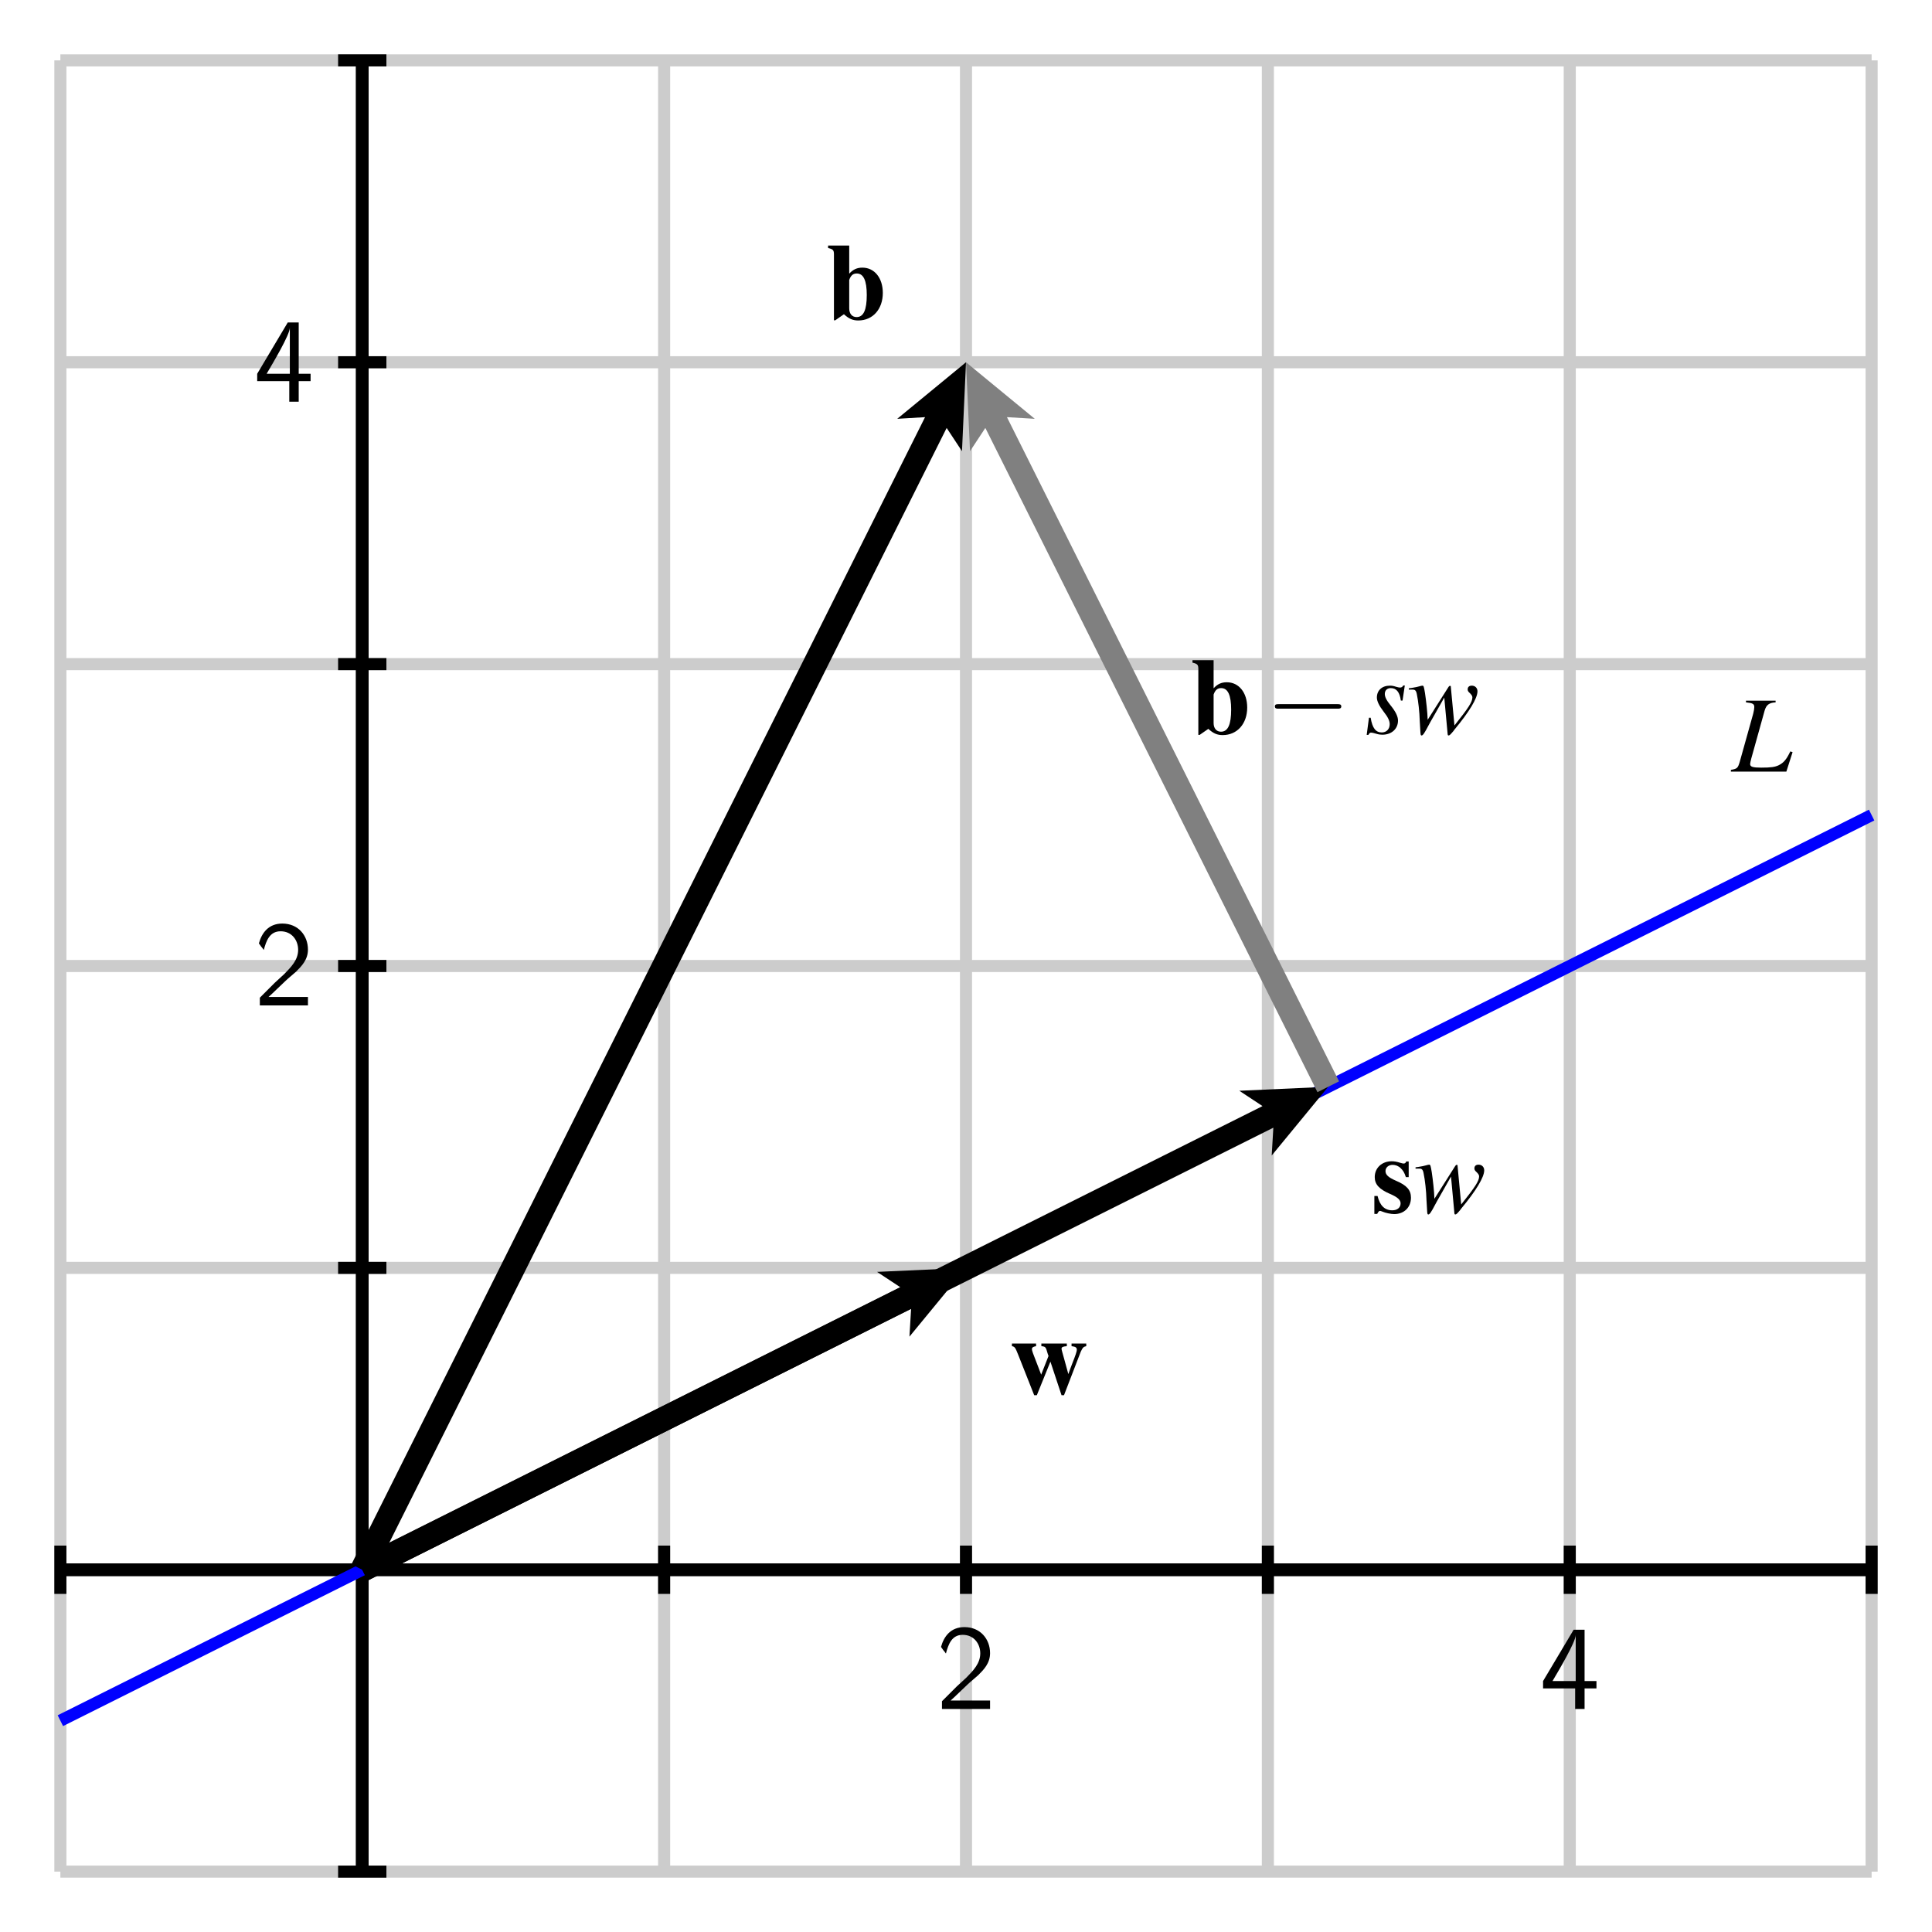
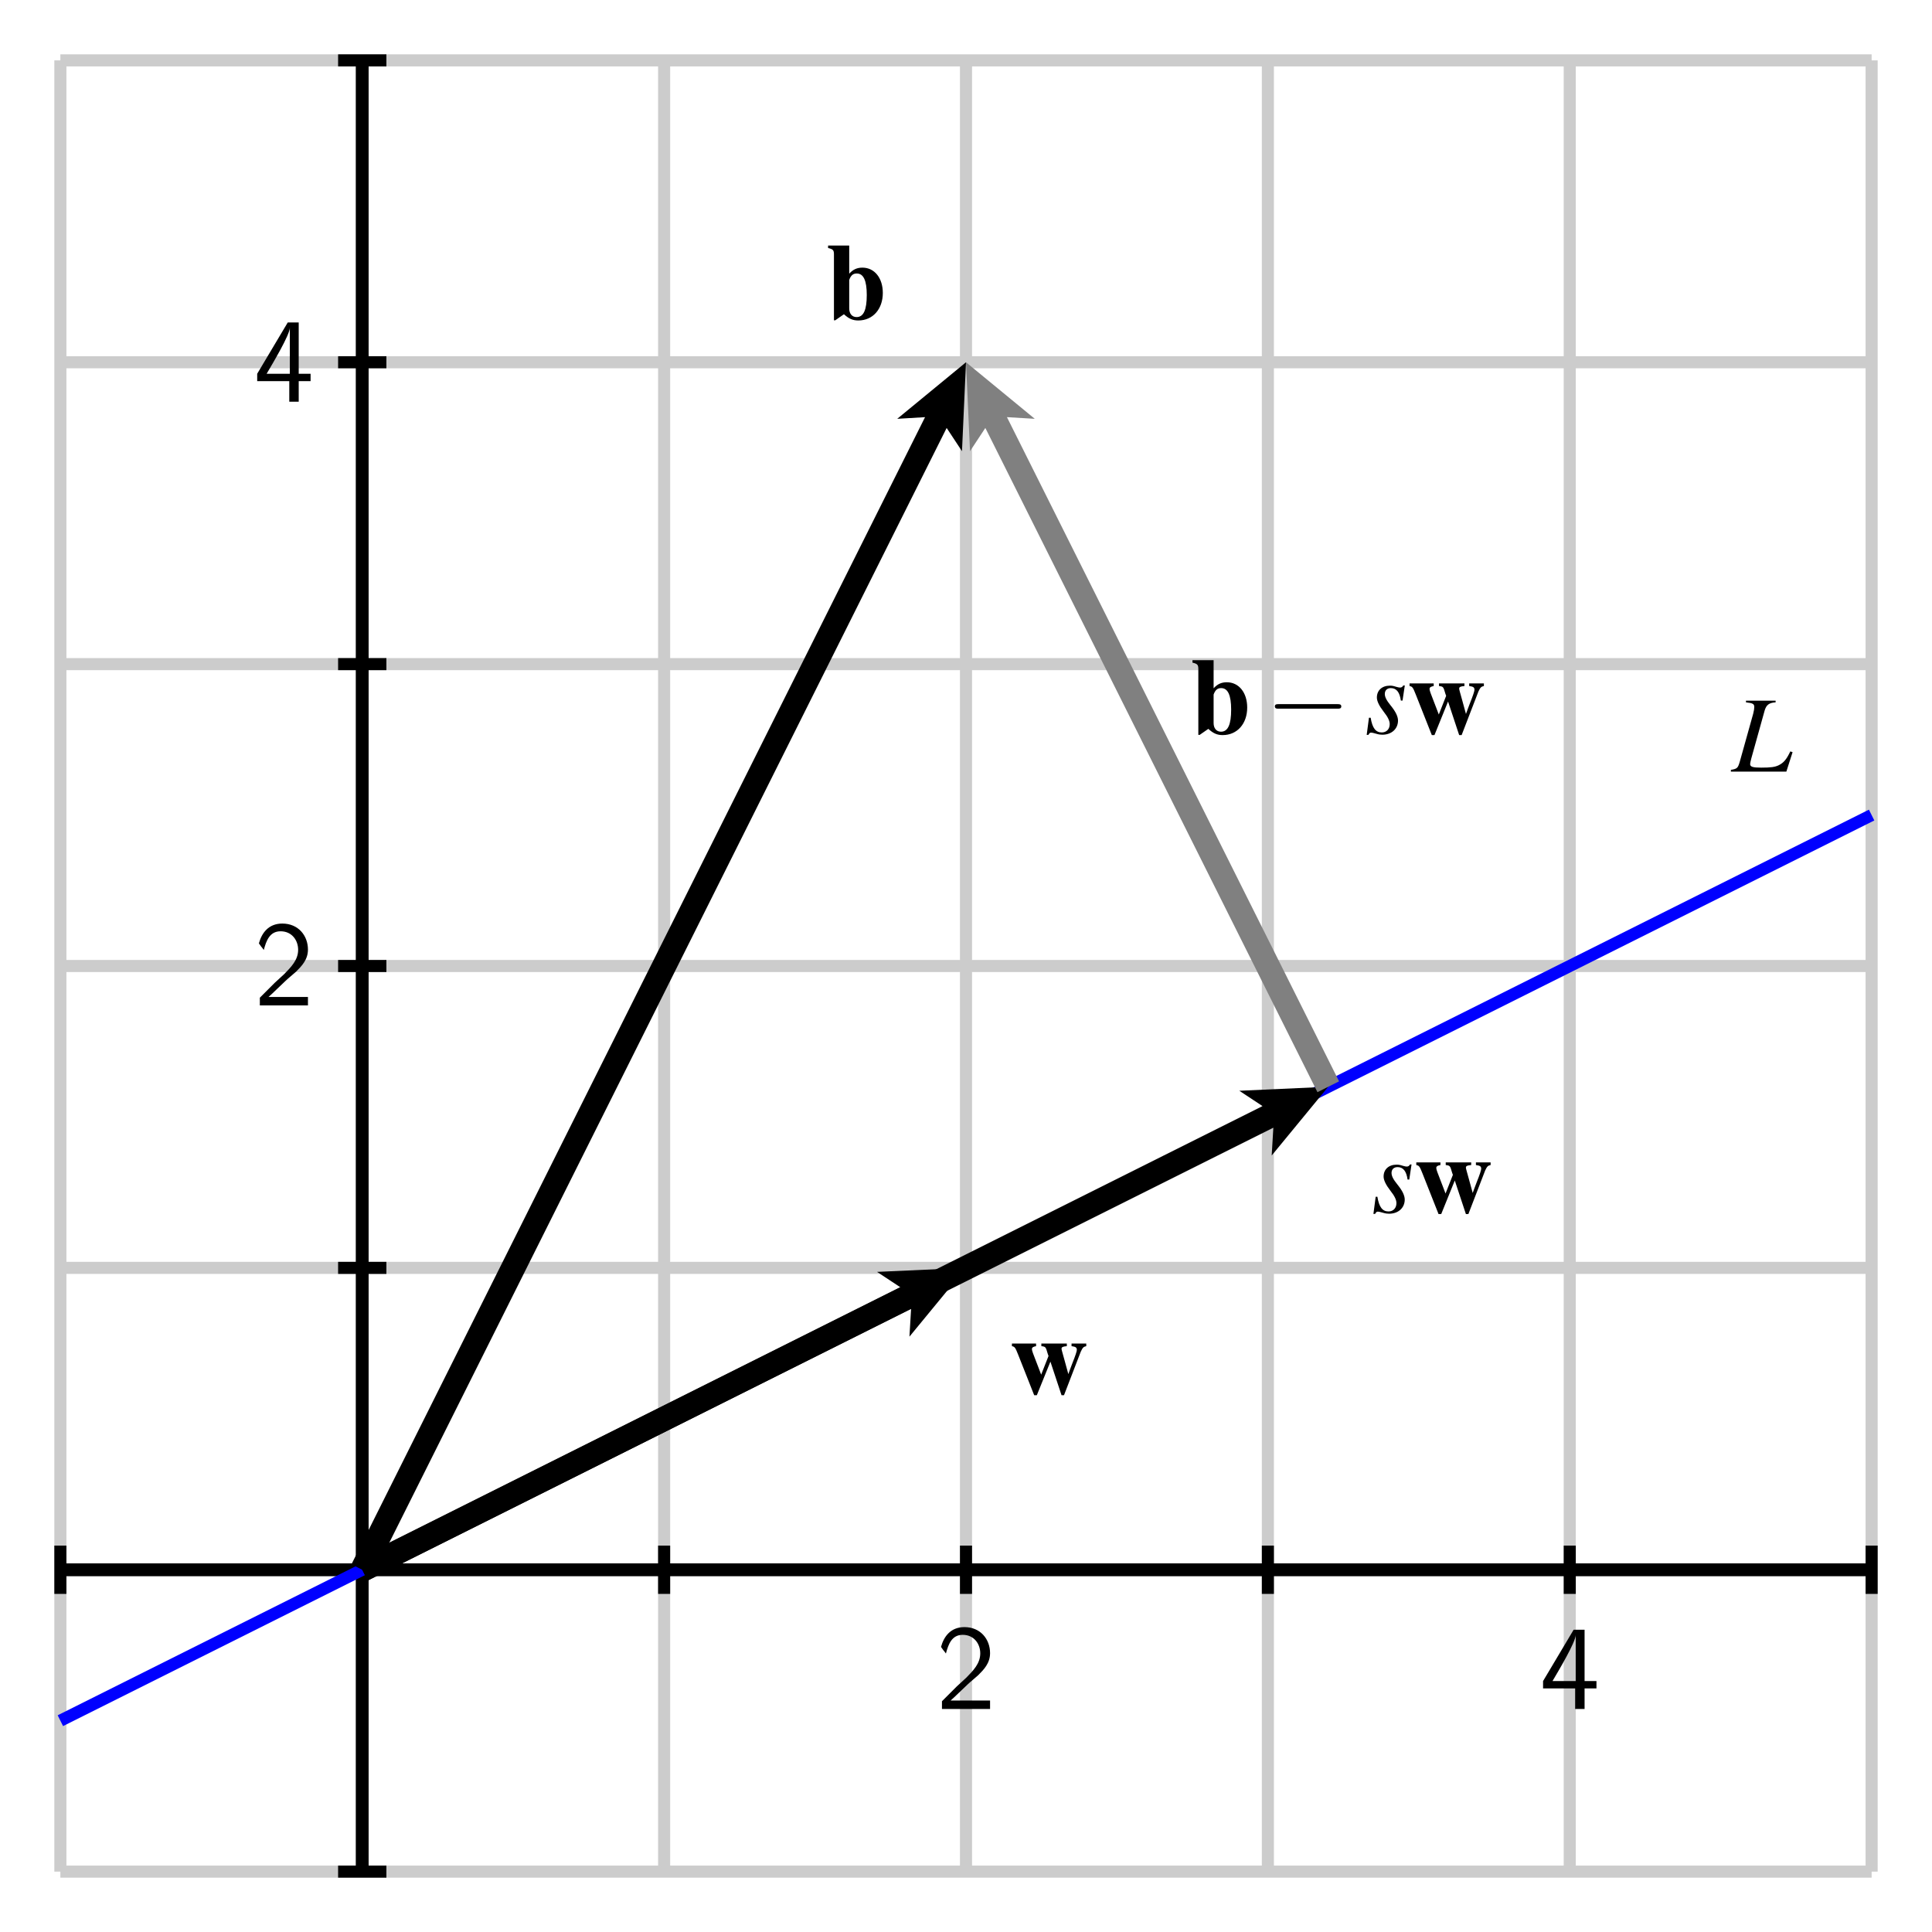
- <svg xmlns="http://www.w3.org/2000/svg" xmlns:xlink="http://www.w3.org/1999/xlink" width="160pt" height="160pt" viewBox="0 0 160 160" version="1.1">
+ <svg xmlns="http://www.w3.org/2000/svg" xmlns:xlink="http://www.w3.org/1999/xlink" width="160" height="160" viewBox="0 0 160 160">
  <defs>
    <g>
-       <symbol overflow="visible" id="glyph0-0">
-         <path style="stroke:none;" d="" />
-       </symbol>
-       <symbol overflow="visible" id="glyph0-1">
-         <path style="stroke:none;" d="M 1.734 -1.875 L 0.5 -0.641 L 0.5 0 L 4.484 0 L 4.484 -0.703 L 2.672 -0.703 C 2.547 -0.703 2.438 -0.703 2.312 -0.703 L 1.219 -0.703 C 1.547 -0.984 2.297 -1.734 2.609 -2.016 C 2.797 -2.203 3.312 -2.625 3.5 -2.797 C 3.953 -3.25 4.484 -3.781 4.484 -4.625 C 4.484 -5.781 3.688 -6.781 2.359 -6.781 C 1.219 -6.781 0.656 -6 0.422 -5.141 C 0.547 -4.969 0.594 -4.906 0.609 -4.875 C 0.625 -4.859 0.734 -4.734 0.828 -4.594 C 1.031 -5.359 1.312 -6.141 2.219 -6.141 C 3.156 -6.141 3.672 -5.391 3.672 -4.609 C 3.672 -3.766 3.094 -3.188 2.516 -2.594 Z M 1.734 -1.875 " />
-       </symbol>
-       <symbol overflow="visible" id="glyph0-2">
-         <path style="stroke:none;" d="M 3.719 -1.703 L 4.703 -1.703 L 4.703 -2.312 L 3.719 -2.312 L 3.719 -6.562 L 2.812 -6.562 L 0.281 -2.312 L 0.281 -1.703 L 2.938 -1.703 L 2.938 0 L 3.719 0 Z M 1.062 -2.312 C 1.578 -3.188 2.984 -5.547 2.984 -6.125 L 2.984 -2.312 Z M 1.062 -2.312 " />
-       </symbol>
-       <symbol overflow="visible" id="glyph1-0">
-         <path style="stroke:none;" d="" />
-       </symbol>
-       <symbol overflow="visible" id="glyph1-1">
-         <path style="stroke:none;" d="M 6.359 -4.156 L 5.141 -4.156 L 5.141 -3.938 C 5.484 -3.891 5.578 -3.828 5.578 -3.625 C 5.578 -3.516 5.469 -3.172 5.188 -2.469 C 5.047 -2.109 4.984 -1.922 4.875 -1.625 C 4.781 -1.984 4.75 -2.094 4.562 -2.766 C 4.391 -3.391 4.312 -3.641 4.312 -3.719 C 4.312 -3.859 4.406 -3.906 4.75 -3.938 L 4.75 -4.156 L 2.641 -4.156 L 2.641 -3.938 C 3 -3.891 3 -3.891 3.172 -3.297 L 3.234 -3.125 L 2.625 -1.578 L 2.406 -2.156 C 2.328 -2.344 2.266 -2.516 2.219 -2.641 C 1.969 -3.281 1.859 -3.562 1.859 -3.688 C 1.859 -3.828 1.953 -3.891 2.203 -3.938 L 2.203 -4.156 L 0.203 -4.156 L 0.203 -3.938 C 0.438 -3.891 0.484 -3.828 0.719 -3.234 L 2.047 0.125 L 2.266 0.125 L 3.391 -2.656 L 4.312 0.125 L 4.516 0.125 L 5.906 -3.484 C 6.062 -3.812 6.125 -3.891 6.359 -3.938 Z M 6.359 -4.156 " />
-       </symbol>
-       <symbol overflow="visible" id="glyph1-2">
-         <path style="stroke:none;" d="M 3.062 -2.938 L 3.062 -4.234 L 2.859 -4.234 C 2.812 -4.109 2.75 -4.062 2.641 -4.062 C 2.594 -4.062 2.5 -4.078 2.359 -4.125 C 2.062 -4.219 1.859 -4.25 1.656 -4.25 C 0.844 -4.25 0.25 -3.703 0.25 -2.938 C 0.25 -2.344 0.609 -1.938 1.516 -1.547 C 2.141 -1.281 2.391 -1.047 2.391 -0.766 C 2.391 -0.406 2.109 -0.188 1.703 -0.188 C 1.078 -0.188 0.672 -0.578 0.484 -1.375 L 0.219 -1.375 L 0.219 0.109 L 0.453 0.109 C 0.547 -0.078 0.609 -0.141 0.688 -0.141 C 0.734 -0.141 0.797 -0.109 0.891 -0.078 C 1.141 0.031 1.609 0.125 1.859 0.125 C 2.688 0.125 3.25 -0.438 3.25 -1.234 C 3.25 -1.875 2.891 -2.266 2 -2.641 C 1.391 -2.906 1.141 -3.125 1.141 -3.438 C 1.141 -3.734 1.391 -3.953 1.734 -3.953 C 1.969 -3.953 2.219 -3.859 2.406 -3.672 C 2.594 -3.484 2.703 -3.328 2.828 -2.938 Z M 3.062 -2.938 " />
-       </symbol>
-       <symbol overflow="visible" id="glyph1-3">
-         <path style="stroke:none;" d="M 1.906 -6.078 L 0.156 -6.078 L 0.156 -5.875 C 0.562 -5.781 0.641 -5.703 0.641 -5.344 L 0.641 0.109 L 0.75 0.109 L 1.469 -0.391 C 1.875 -0.016 2.203 0.125 2.656 0.125 C 3.859 0.125 4.688 -0.812 4.688 -2.156 C 4.688 -3.391 4 -4.25 3 -4.25 C 2.562 -4.25 2.234 -4.109 1.906 -3.75 Z M 1.906 -3.234 C 2.047 -3.625 2.234 -3.766 2.531 -3.766 C 3.094 -3.766 3.359 -3.172 3.359 -1.984 C 3.359 -0.75 3.094 -0.156 2.516 -0.156 C 2.141 -0.156 1.906 -0.438 1.906 -0.875 Z M 1.906 -3.234 " />
-       </symbol>
-       <symbol overflow="visible" id="glyph2-0">
-         <path style="stroke:none;" d="" />
-       </symbol>
-       <symbol overflow="visible" id="glyph2-1">
-         <path style="stroke:none;" d="M 0.141 -3.641 L 0.328 -3.641 C 0.328 -3.641 0.359 -3.641 0.406 -3.641 C 0.656 -3.656 0.75 -3.578 0.812 -3.234 C 0.922 -2.719 1.031 -1.766 1.047 -1.047 L 1.094 -0.266 C 1.109 0.094 1.125 0.156 1.203 0.156 C 1.312 0.156 1.453 -0.062 1.781 -0.688 C 1.828 -0.781 2 -1.094 2.281 -1.578 L 3.078 -2.984 L 3.344 -0.109 C 3.359 0.141 3.375 0.156 3.438 0.156 C 3.516 0.156 3.594 0.078 3.844 -0.219 C 3.859 -0.234 3.891 -0.281 3.922 -0.328 C 5.141 -1.797 5.828 -2.922 5.828 -3.5 C 5.828 -3.766 5.641 -3.969 5.359 -3.969 C 5.141 -3.969 5.016 -3.859 5.016 -3.656 C 5.016 -3.547 5.062 -3.469 5.203 -3.344 C 5.344 -3.203 5.406 -3.109 5.406 -3 C 5.406 -2.625 5.094 -2.141 3.922 -0.672 L 3.625 -3.828 C 3.625 -3.938 3.609 -3.953 3.562 -3.953 C 3.516 -3.953 3.484 -3.938 3.438 -3.875 L 1.703 -1.141 C 1.688 -1.766 1.578 -2.703 1.484 -3.344 C 1.391 -3.891 1.375 -3.969 1.266 -3.969 C 1.203 -3.969 1.109 -3.938 0.984 -3.906 C 0.891 -3.875 0.672 -3.828 0.375 -3.781 C 0.344 -3.781 0.25 -3.766 0.141 -3.75 Z M 0.141 -3.641 " />
-       </symbol>
-       <symbol overflow="visible" id="glyph2-2">
-         <path style="stroke:none;" d="M 0.328 -1.312 L 0.141 0.109 L 0.281 0.109 C 0.359 -0.031 0.406 -0.078 0.5 -0.078 C 0.609 -0.078 0.766 -0.031 0.938 0.016 C 1.141 0.078 1.297 0.094 1.438 0.094 C 2.203 0.094 2.734 -0.391 2.734 -1.078 C 2.734 -1.406 2.547 -1.812 2.125 -2.328 C 1.781 -2.75 1.641 -3.031 1.641 -3.281 C 1.641 -3.578 1.828 -3.766 2.141 -3.766 C 2.609 -3.766 2.875 -3.422 2.969 -2.734 L 3.109 -2.734 L 3.297 -3.984 L 3.172 -3.984 C 3.094 -3.859 3.031 -3.812 2.891 -3.812 C 2.828 -3.812 2.75 -3.828 2.578 -3.875 C 2.344 -3.953 2.219 -3.969 2.062 -3.969 C 1.406 -3.969 0.984 -3.578 0.984 -2.984 C 0.984 -2.688 1.172 -2.297 1.547 -1.812 C 1.906 -1.359 2.047 -1.047 2.047 -0.781 C 2.047 -0.375 1.781 -0.094 1.391 -0.094 C 0.891 -0.094 0.609 -0.453 0.469 -1.312 Z M 0.328 -1.312 " />
-       </symbol>
-       <symbol overflow="visible" id="glyph2-3">
-         <path style="stroke:none;" d="M 3.625 -5.875 L 1.172 -5.875 L 1.172 -5.734 C 1.734 -5.672 1.859 -5.609 1.859 -5.344 C 1.859 -5.219 1.828 -5.016 1.766 -4.781 L 0.656 -0.812 C 0.5 -0.281 0.438 -0.234 -0.078 -0.141 L -0.078 0 L 4.516 0 L 5.031 -1.609 L 4.844 -1.672 C 4.531 -1.016 4.297 -0.734 3.891 -0.531 C 3.578 -0.375 3.219 -0.328 2.438 -0.328 C 1.75 -0.328 1.516 -0.391 1.516 -0.625 C 1.516 -0.688 1.562 -0.906 1.609 -1.078 L 2.719 -5.062 C 2.859 -5.531 3.094 -5.703 3.625 -5.734 Z M 3.625 -5.875 " />
-       </symbol>
-       <symbol overflow="visible" id="glyph3-0">
-         <path style="stroke:none;" d="" />
-       </symbol>
-       <symbol overflow="visible" id="glyph3-1">
-         <path style="stroke:none;" d="M 5.938 -2.062 C 6.078 -2.062 6.25 -2.062 6.25 -2.25 C 6.25 -2.438 6.078 -2.438 5.938 -2.438 L 1.062 -2.438 C 0.906 -2.438 0.75 -2.438 0.75 -2.25 C 0.75 -2.062 0.906 -2.062 1.062 -2.062 Z M 5.938 -2.062 " />
-       </symbol>
+       <g id="glyph-0-0">
+         <path d="M 1.734 -1.875 L 0.5 -0.641 L 0.5 0 L 4.484 0 L 4.484 -0.703 L 2.672 -0.703 C 2.547 -0.703 2.438 -0.703 2.312 -0.703 L 1.219 -0.703 C 1.547 -0.984 2.297 -1.734 2.609 -2.016 C 2.797 -2.203 3.312 -2.625 3.5 -2.797 C 3.953 -3.25 4.484 -3.781 4.484 -4.625 C 4.484 -5.781 3.688 -6.781 2.359 -6.781 C 1.219 -6.781 0.656 -6 0.422 -5.141 C 0.547 -4.969 0.594 -4.906 0.609 -4.875 C 0.625 -4.859 0.734 -4.734 0.828 -4.594 C 1.031 -5.359 1.312 -6.141 2.219 -6.141 C 3.156 -6.141 3.672 -5.391 3.672 -4.609 C 3.672 -3.766 3.094 -3.188 2.516 -2.594 Z M 1.734 -1.875 " />
+       </g>
+       <g id="glyph-0-1">
+         <path d="M 3.719 -1.703 L 4.703 -1.703 L 4.703 -2.312 L 3.719 -2.312 L 3.719 -6.562 L 2.812 -6.562 L 0.281 -2.312 L 0.281 -1.703 L 2.938 -1.703 L 2.938 0 L 3.719 0 Z M 1.062 -2.312 C 1.578 -3.188 2.984 -5.547 2.984 -6.125 L 2.984 -2.312 Z M 1.062 -2.312 " />
+       </g>
+       <g id="glyph-1-0">
+         <path d="M 6.359 -4.156 L 5.141 -4.156 L 5.141 -3.938 C 5.484 -3.891 5.578 -3.828 5.578 -3.625 C 5.578 -3.516 5.469 -3.172 5.188 -2.469 C 5.047 -2.109 4.984 -1.922 4.875 -1.625 C 4.781 -1.984 4.75 -2.094 4.562 -2.766 C 4.391 -3.391 4.312 -3.641 4.312 -3.719 C 4.312 -3.859 4.406 -3.906 4.75 -3.938 L 4.75 -4.156 L 2.641 -4.156 L 2.641 -3.938 C 3 -3.891 3 -3.891 3.172 -3.297 L 3.234 -3.125 L 2.625 -1.578 L 2.406 -2.156 C 2.328 -2.344 2.266 -2.516 2.219 -2.641 C 1.969 -3.281 1.859 -3.562 1.859 -3.688 C 1.859 -3.828 1.953 -3.891 2.203 -3.938 L 2.203 -4.156 L 0.203 -4.156 L 0.203 -3.938 C 0.438 -3.891 0.484 -3.828 0.719 -3.234 L 2.047 0.125 L 2.266 0.125 L 3.391 -2.656 L 4.312 0.125 L 4.516 0.125 L 5.906 -3.484 C 6.062 -3.812 6.125 -3.891 6.359 -3.938 Z M 6.359 -4.156 " />
+       </g>
+       <g id="glyph-1-1">
+         <path d="M 1.906 -6.078 L 0.156 -6.078 L 0.156 -5.875 C 0.562 -5.781 0.641 -5.703 0.641 -5.344 L 0.641 0.109 L 0.75 0.109 L 1.469 -0.391 C 1.875 -0.016 2.203 0.125 2.656 0.125 C 3.859 0.125 4.688 -0.812 4.688 -2.156 C 4.688 -3.391 4 -4.25 3 -4.25 C 2.562 -4.25 2.234 -4.109 1.906 -3.75 Z M 1.906 -3.234 C 2.047 -3.625 2.234 -3.766 2.531 -3.766 C 3.094 -3.766 3.359 -3.172 3.359 -1.984 C 3.359 -0.75 3.094 -0.156 2.516 -0.156 C 2.141 -0.156 1.906 -0.438 1.906 -0.875 Z M 1.906 -3.234 " />
+       </g>
+       <g id="glyph-2-0">
+         <path d="M 0.328 -1.312 L 0.141 0.109 L 0.281 0.109 C 0.359 -0.031 0.406 -0.078 0.5 -0.078 C 0.609 -0.078 0.766 -0.031 0.938 0.016 C 1.141 0.078 1.297 0.094 1.438 0.094 C 2.203 0.094 2.734 -0.391 2.734 -1.078 C 2.734 -1.406 2.547 -1.812 2.125 -2.328 C 1.781 -2.75 1.641 -3.031 1.641 -3.281 C 1.641 -3.578 1.828 -3.766 2.141 -3.766 C 2.609 -3.766 2.875 -3.422 2.969 -2.734 L 3.109 -2.734 L 3.297 -3.984 L 3.172 -3.984 C 3.094 -3.859 3.031 -3.812 2.891 -3.812 C 2.828 -3.812 2.75 -3.828 2.578 -3.875 C 2.344 -3.953 2.219 -3.969 2.062 -3.969 C 1.406 -3.969 0.984 -3.578 0.984 -2.984 C 0.984 -2.688 1.172 -2.297 1.547 -1.812 C 1.906 -1.359 2.047 -1.047 2.047 -0.781 C 2.047 -0.375 1.781 -0.094 1.391 -0.094 C 0.891 -0.094 0.609 -0.453 0.469 -1.312 Z M 0.328 -1.312 " />
+       </g>
+       <g id="glyph-2-1">
+         <path d="M 3.625 -5.875 L 1.172 -5.875 L 1.172 -5.734 C 1.734 -5.672 1.859 -5.609 1.859 -5.344 C 1.859 -5.219 1.828 -5.016 1.766 -4.781 L 0.656 -0.812 C 0.5 -0.281 0.438 -0.234 -0.078 -0.141 L -0.078 0 L 4.516 0 L 5.031 -1.609 L 4.844 -1.672 C 4.531 -1.016 4.297 -0.734 3.891 -0.531 C 3.578 -0.375 3.219 -0.328 2.438 -0.328 C 1.75 -0.328 1.516 -0.391 1.516 -0.625 C 1.516 -0.688 1.562 -0.906 1.609 -1.078 L 2.719 -5.062 C 2.859 -5.531 3.094 -5.703 3.625 -5.734 Z M 3.625 -5.875 " />
+       </g>
+       <g id="glyph-3-0">
+         <path d="M 5.938 -2.062 C 6.078 -2.062 6.25 -2.062 6.25 -2.25 C 6.25 -2.438 6.078 -2.438 5.938 -2.438 L 1.062 -2.438 C 0.906 -2.438 0.75 -2.438 0.75 -2.25 C 0.75 -2.062 0.906 -2.062 1.062 -2.062 Z M 5.938 -2.062 " />
+       </g>
    </g>
  </defs>
-   <g id="surface1">
-     <path style="fill:none;stroke-width:10;stroke-linecap:butt;stroke-linejoin:miter;stroke:rgb(80.077%,80.077%,80.077%);stroke-opacity:1;stroke-miterlimit:10;" d="M 50 50 L 50 1550 M 300 50 L 300 1550 M 550 50 L 550 1550 M 800 50 L 800 1550 M 1050 50 L 1050 1550 M 1300 50 L 1300 1550 M 1550 50 L 1550 1550 M 50 50 L 1550 50 M 50 300 L 1550 300 M 50 550 L 1550 550 M 50 800 L 1550 800 M 50 1050 L 1550 1050 M 50 1300 L 1550 1300 M 50 1550 L 1550 1550 " transform="matrix(0.1,0,0,-0.1,0,160)" />
-     <path style="fill:none;stroke-width:10;stroke-linecap:butt;stroke-linejoin:miter;stroke:rgb(0%,0%,0%);stroke-opacity:1;stroke-miterlimit:10;" d="M 50 300 L 1550 300 M 300 50 L 300 1550 " transform="matrix(0.1,0,0,-0.1,0,160)" />
-     <path style="fill:none;stroke-width:10;stroke-linecap:butt;stroke-linejoin:miter;stroke:rgb(0%,0%,0%);stroke-opacity:1;stroke-miterlimit:10;" d="M 50 300 L 1550 300 M 300 50 L 300 1550 M 50 280 L 50 320 " transform="matrix(0.1,0,0,-0.1,0,160)" />
-     <path style="fill:none;stroke-width:10;stroke-linecap:butt;stroke-linejoin:miter;stroke:rgb(0%,0%,0%);stroke-opacity:1;stroke-miterlimit:10;" d="M 50 300 L 1550 300 M 300 50 L 300 1550 M 300 280 L 300 320 " transform="matrix(0.1,0,0,-0.1,0,160)" />
-     <path style="fill:none;stroke-width:10;stroke-linecap:butt;stroke-linejoin:miter;stroke:rgb(0%,0%,0%);stroke-opacity:1;stroke-miterlimit:10;" d="M 50 300 L 1550 300 M 300 50 L 300 1550 M 550 280 L 550 320 " transform="matrix(0.1,0,0,-0.1,0,160)" />
-     <path style="fill:none;stroke-width:10;stroke-linecap:butt;stroke-linejoin:miter;stroke:rgb(0%,0%,0%);stroke-opacity:1;stroke-miterlimit:10;" d="M 50 300 L 1550 300 M 300 50 L 300 1550 M 800 280 L 800 320 " transform="matrix(0.1,0,0,-0.1,0,160)" />
-     <path style="fill:none;stroke-width:10;stroke-linecap:butt;stroke-linejoin:miter;stroke:rgb(0%,0%,0%);stroke-opacity:1;stroke-miterlimit:10;" d="M 50 300 L 1550 300 M 300 50 L 300 1550 M 1050 280 L 1050 320 " transform="matrix(0.1,0,0,-0.1,0,160)" />
-     <path style="fill:none;stroke-width:10;stroke-linecap:butt;stroke-linejoin:miter;stroke:rgb(0%,0%,0%);stroke-opacity:1;stroke-miterlimit:10;" d="M 50 300 L 1550 300 M 300 50 L 300 1550 M 1300 280 L 1300 320 " transform="matrix(0.1,0,0,-0.1,0,160)" />
-     <path style="fill:none;stroke-width:10;stroke-linecap:butt;stroke-linejoin:miter;stroke:rgb(0%,0%,0%);stroke-opacity:1;stroke-miterlimit:10;" d="M 50 300 L 1550 300 M 300 50 L 300 1550 M 1550 280 L 1550 320 " transform="matrix(0.1,0,0,-0.1,0,160)" />
-     <path style="fill:none;stroke-width:10;stroke-linecap:butt;stroke-linejoin:miter;stroke:rgb(0%,0%,0%);stroke-opacity:1;stroke-miterlimit:10;" d="M 50 300 L 1550 300 M 300 50 L 300 1550 M 280 50 L 320 50 " transform="matrix(0.1,0,0,-0.1,0,160)" />
-     <path style="fill:none;stroke-width:10;stroke-linecap:butt;stroke-linejoin:miter;stroke:rgb(0%,0%,0%);stroke-opacity:1;stroke-miterlimit:10;" d="M 50 300 L 1550 300 M 300 50 L 300 1550 M 280 300 L 320 300 " transform="matrix(0.1,0,0,-0.1,0,160)" />
-     <path style="fill:none;stroke-width:10;stroke-linecap:butt;stroke-linejoin:miter;stroke:rgb(0%,0%,0%);stroke-opacity:1;stroke-miterlimit:10;" d="M 50 300 L 1550 300 M 300 50 L 300 1550 M 280 550 L 320 550 " transform="matrix(0.1,0,0,-0.1,0,160)" />
-     <path style="fill:none;stroke-width:10;stroke-linecap:butt;stroke-linejoin:miter;stroke:rgb(0%,0%,0%);stroke-opacity:1;stroke-miterlimit:10;" d="M 50 300 L 1550 300 M 300 50 L 300 1550 M 280 800 L 320 800 " transform="matrix(0.1,0,0,-0.1,0,160)" />
-     <path style="fill:none;stroke-width:10;stroke-linecap:butt;stroke-linejoin:miter;stroke:rgb(0%,0%,0%);stroke-opacity:1;stroke-miterlimit:10;" d="M 50 300 L 1550 300 M 300 50 L 300 1550 M 280 1050 L 320 1050 " transform="matrix(0.1,0,0,-0.1,0,160)" />
-     <path style="fill:none;stroke-width:10;stroke-linecap:butt;stroke-linejoin:miter;stroke:rgb(0%,0%,0%);stroke-opacity:1;stroke-miterlimit:10;" d="M 50 300 L 1550 300 M 300 50 L 300 1550 M 280 1300 L 320 1300 " transform="matrix(0.1,0,0,-0.1,0,160)" />
-     <path style="fill:none;stroke-width:10;stroke-linecap:butt;stroke-linejoin:miter;stroke:rgb(0%,0%,0%);stroke-opacity:1;stroke-miterlimit:10;" d="M 50 300 L 1550 300 M 300 50 L 300 1550 M 280 1550 L 320 1550 " transform="matrix(0.1,0,0,-0.1,0,160)" />
-     <g style="fill:rgb(0%,0%,0%);fill-opacity:1;">
-       <use xlink:href="#glyph0-1" x="77.509" y="141.531" />
-     </g>
-     <g style="fill:rgb(0%,0%,0%);fill-opacity:1;">
-       <use xlink:href="#glyph0-2" x="127.509" y="141.531" />
-     </g>
-     <g style="fill:rgb(0%,0%,0%);fill-opacity:1;">
-       <use xlink:href="#glyph0-1" x="21.019" y="83.266" />
-     </g>
-     <g style="fill:rgb(0%,0%,0%);fill-opacity:1;">
-       <use xlink:href="#glyph0-2" x="21.019" y="33.266" />
-     </g>
-     <path style="fill:none;stroke-width:10;stroke-linecap:butt;stroke-linejoin:miter;stroke:rgb(0%,0%,100%);stroke-opacity:1;stroke-miterlimit:10;" d="M 50 175 L 1550 925 " transform="matrix(0.1,0,0,-0.1,0,160)" />
-     <path style=" stroke:none;fill-rule:nonzero;fill:rgb(0%,0%,0%);fill-opacity:1;" d="M 30.895 130.449 L 78.398 35.441 L 79.668 37.367 L 80 30 L 74.305 34.684 L 76.609 34.547 L 29.105 129.551 L 30.895 130.449 " />
-     <path style=" stroke:none;fill-rule:nonzero;fill:rgb(0%,0%,0%);fill-opacity:1;" d="M 30.449 130.895 L 105.453 93.391 L 105.316 95.695 L 110 90 L 102.633 90.332 L 104.559 91.602 L 29.551 129.105 L 30.449 130.895 " />
-     <path style=" stroke:none;fill-rule:nonzero;fill:rgb(50%,50%,50%);fill-opacity:1;" d="M 110.895 89.551 L 83.391 34.547 L 85.695 34.684 L 80 30 L 80.332 37.367 L 81.602 35.441 L 109.105 90.449 L 110.895 89.551 " />
-     <path style=" stroke:none;fill-rule:nonzero;fill:rgb(0%,0%,0%);fill-opacity:1;" d="M 30.449 130.895 L 75.453 108.391 L 75.316 110.695 L 80 105 L 72.633 105.332 L 74.559 106.602 L 29.551 129.105 L 30.449 130.895 " />
-     <g style="fill:rgb(0%,0%,0%);fill-opacity:1;">
-       <use xlink:href="#glyph1-1" x="83.6" y="115.421" />
-     </g>
-     <g style="fill:rgb(0%,0%,0%);fill-opacity:1;">
-       <use xlink:href="#glyph1-2" x="113.6" y="100.421" />
-     </g>
-     <g style="fill:rgb(0%,0%,0%);fill-opacity:1;">
-       <use xlink:href="#glyph2-1" x="117.088" y="100.421" />
-     </g>
-     <g style="fill:rgb(0%,0%,0%);fill-opacity:1;">
-       <use xlink:href="#glyph1-3" x="98.6" y="60.752" />
-     </g>
-     <g style="fill:rgb(0%,0%,0%);fill-opacity:1;">
-       <use xlink:href="#glyph3-1" x="104.83" y="60.752" />
-     </g>
-     <g style="fill:rgb(0%,0%,0%);fill-opacity:1;">
-       <use xlink:href="#glyph2-2" x="113.043" y="60.752" />
-     </g>
-     <g style="fill:rgb(0%,0%,0%);fill-opacity:1;">
-       <use xlink:href="#glyph2-1" x="116.53" y="60.752" />
-     </g>
-     <g style="fill:rgb(0%,0%,0%);fill-opacity:1;">
-       <use xlink:href="#glyph1-3" x="68.423" y="26.415" />
-     </g>
-     <g style="fill:rgb(0%,0%,0%);fill-opacity:1;">
-       <use xlink:href="#glyph2-3" x="143.423" y="63.9" />
-     </g>
+   <path fill="none" stroke-width="10" stroke-linecap="butt" stroke-linejoin="miter" stroke="rgb(80.077%, 80.077%, 80.077%)" stroke-opacity="1" stroke-miterlimit="10" d="M 50 50 L 50 1550 M 300 50 L 300 1550 M 550 50 L 550 1550 M 800 50 L 800 1550 M 1050 50 L 1050 1550 M 1300 50 L 1300 1550 M 1550 50 L 1550 1550 M 50 50 L 1550 50 M 50 300 L 1550 300 M 50 550 L 1550 550 M 50 800 L 1550 800 M 50 1050 L 1550 1050 M 50 1300 L 1550 1300 M 50 1550 L 1550 1550 " transform="matrix(0.1, 0, 0, -0.1, 0, 160)" />
+   <path fill="none" stroke-width="10" stroke-linecap="butt" stroke-linejoin="miter" stroke="rgb(0%, 0%, 0%)" stroke-opacity="1" stroke-miterlimit="10" d="M 50 300 L 1550 300 M 300 50 L 300 1550 " transform="matrix(0.1, 0, 0, -0.1, 0, 160)" />
+   <path fill="none" stroke-width="10" stroke-linecap="butt" stroke-linejoin="miter" stroke="rgb(0%, 0%, 0%)" stroke-opacity="1" stroke-miterlimit="10" d="M 50 300 L 1550 300 M 300 50 L 300 1550 M 50 280 L 50 320 " transform="matrix(0.1, 0, 0, -0.1, 0, 160)" />
+   <path fill="none" stroke-width="10" stroke-linecap="butt" stroke-linejoin="miter" stroke="rgb(0%, 0%, 0%)" stroke-opacity="1" stroke-miterlimit="10" d="M 50 300 L 1550 300 M 300 50 L 300 1550 M 300 280 L 300 320 " transform="matrix(0.1, 0, 0, -0.1, 0, 160)" />
+   <path fill="none" stroke-width="10" stroke-linecap="butt" stroke-linejoin="miter" stroke="rgb(0%, 0%, 0%)" stroke-opacity="1" stroke-miterlimit="10" d="M 50 300 L 1550 300 M 300 50 L 300 1550 M 550 280 L 550 320 " transform="matrix(0.1, 0, 0, -0.1, 0, 160)" />
+   <path fill="none" stroke-width="10" stroke-linecap="butt" stroke-linejoin="miter" stroke="rgb(0%, 0%, 0%)" stroke-opacity="1" stroke-miterlimit="10" d="M 50 300 L 1550 300 M 300 50 L 300 1550 M 800 280 L 800 320 " transform="matrix(0.1, 0, 0, -0.1, 0, 160)" />
+   <path fill="none" stroke-width="10" stroke-linecap="butt" stroke-linejoin="miter" stroke="rgb(0%, 0%, 0%)" stroke-opacity="1" stroke-miterlimit="10" d="M 50 300 L 1550 300 M 300 50 L 300 1550 M 1050 280 L 1050 320 " transform="matrix(0.1, 0, 0, -0.1, 0, 160)" />
+   <path fill="none" stroke-width="10" stroke-linecap="butt" stroke-linejoin="miter" stroke="rgb(0%, 0%, 0%)" stroke-opacity="1" stroke-miterlimit="10" d="M 50 300 L 1550 300 M 300 50 L 300 1550 M 1300 280 L 1300 320 " transform="matrix(0.1, 0, 0, -0.1, 0, 160)" />
+   <path fill="none" stroke-width="10" stroke-linecap="butt" stroke-linejoin="miter" stroke="rgb(0%, 0%, 0%)" stroke-opacity="1" stroke-miterlimit="10" d="M 50 300 L 1550 300 M 300 50 L 300 1550 M 1550 280 L 1550 320 " transform="matrix(0.1, 0, 0, -0.1, 0, 160)" />
+   <path fill="none" stroke-width="10" stroke-linecap="butt" stroke-linejoin="miter" stroke="rgb(0%, 0%, 0%)" stroke-opacity="1" stroke-miterlimit="10" d="M 50 300 L 1550 300 M 300 50 L 300 1550 M 280 50 L 320 50 " transform="matrix(0.1, 0, 0, -0.1, 0, 160)" />
+   <path fill="none" stroke-width="10" stroke-linecap="butt" stroke-linejoin="miter" stroke="rgb(0%, 0%, 0%)" stroke-opacity="1" stroke-miterlimit="10" d="M 50 300 L 1550 300 M 300 50 L 300 1550 M 280 300 L 320 300 " transform="matrix(0.1, 0, 0, -0.1, 0, 160)" />
+   <path fill="none" stroke-width="10" stroke-linecap="butt" stroke-linejoin="miter" stroke="rgb(0%, 0%, 0%)" stroke-opacity="1" stroke-miterlimit="10" d="M 50 300 L 1550 300 M 300 50 L 300 1550 M 280 550 L 320 550 " transform="matrix(0.1, 0, 0, -0.1, 0, 160)" />
+   <path fill="none" stroke-width="10" stroke-linecap="butt" stroke-linejoin="miter" stroke="rgb(0%, 0%, 0%)" stroke-opacity="1" stroke-miterlimit="10" d="M 50 300 L 1550 300 M 300 50 L 300 1550 M 280 800 L 320 800 " transform="matrix(0.1, 0, 0, -0.1, 0, 160)" />
+   <path fill="none" stroke-width="10" stroke-linecap="butt" stroke-linejoin="miter" stroke="rgb(0%, 0%, 0%)" stroke-opacity="1" stroke-miterlimit="10" d="M 50 300 L 1550 300 M 300 50 L 300 1550 M 280 1050 L 320 1050 " transform="matrix(0.1, 0, 0, -0.1, 0, 160)" />
+   <path fill="none" stroke-width="10" stroke-linecap="butt" stroke-linejoin="miter" stroke="rgb(0%, 0%, 0%)" stroke-opacity="1" stroke-miterlimit="10" d="M 50 300 L 1550 300 M 300 50 L 300 1550 M 280 1300 L 320 1300 " transform="matrix(0.1, 0, 0, -0.1, 0, 160)" />
+   <path fill="none" stroke-width="10" stroke-linecap="butt" stroke-linejoin="miter" stroke="rgb(0%, 0%, 0%)" stroke-opacity="1" stroke-miterlimit="10" d="M 50 300 L 1550 300 M 300 50 L 300 1550 M 280 1550 L 320 1550 " transform="matrix(0.1, 0, 0, -0.1, 0, 160)" />
+   <g fill="rgb(0%, 0%, 0%)" fill-opacity="1">
+     <use xlink:href="#glyph-0-0" x="77.509" y="141.531" />
+   </g>
+   <g fill="rgb(0%, 0%, 0%)" fill-opacity="1">
+     <use xlink:href="#glyph-0-1" x="127.509" y="141.531" />
+   </g>
+   <g fill="rgb(0%, 0%, 0%)" fill-opacity="1">
+     <use xlink:href="#glyph-0-0" x="21.019" y="83.266" />
+   </g>
+   <g fill="rgb(0%, 0%, 0%)" fill-opacity="1">
+     <use xlink:href="#glyph-0-1" x="21.019" y="33.266" />
+   </g>
+   <path fill="none" stroke-width="10" stroke-linecap="butt" stroke-linejoin="miter" stroke="rgb(0%, 0%, 100%)" stroke-opacity="1" stroke-miterlimit="10" d="M 50 175 L 1550 925 " transform="matrix(0.1, 0, 0, -0.1, 0, 160)" />
+   <path fill-rule="nonzero" fill="rgb(0%, 0%, 0%)" fill-opacity="1" d="M 30.895 130.449 L 78.398 35.441 L 79.668 37.367 L 80 30 L 74.305 34.684 L 76.609 34.547 L 29.105 129.551 L 30.895 130.449 " />
+   <path fill-rule="nonzero" fill="rgb(0%, 0%, 0%)" fill-opacity="1" d="M 30.449 130.895 L 105.453 93.391 L 105.316 95.695 L 110 90 L 102.633 90.332 L 104.559 91.602 L 29.551 129.105 L 30.449 130.895 " />
+   <path fill-rule="nonzero" fill="rgb(50%, 50%, 50%)" fill-opacity="1" d="M 110.895 89.551 L 83.391 34.547 L 85.695 34.684 L 80 30 L 80.332 37.367 L 81.602 35.441 L 109.105 90.449 L 110.895 89.551 " />
+   <path fill-rule="nonzero" fill="rgb(0%, 0%, 0%)" fill-opacity="1" d="M 30.449 130.895 L 75.453 108.391 L 75.316 110.695 L 80 105 L 72.633 105.332 L 74.559 106.602 L 29.551 129.105 L 30.449 130.895 " />
+   <g fill="rgb(0%, 0%, 0%)" fill-opacity="1">
+     <use xlink:href="#glyph-1-0" x="83.6" y="115.421" />
+   </g>
+   <g fill="rgb(0%, 0%, 0%)" fill-opacity="1">
+     <use xlink:href="#glyph-2-0" x="113.6" y="100.421" />
+   </g>
+   <g fill="rgb(0%, 0%, 0%)" fill-opacity="1">
+     <use xlink:href="#glyph-1-0" x="117.088" y="100.421" />
+   </g>
+   <g fill="rgb(0%, 0%, 0%)" fill-opacity="1">
+     <use xlink:href="#glyph-1-1" x="98.6" y="60.752" />
+   </g>
+   <g fill="rgb(0%, 0%, 0%)" fill-opacity="1">
+     <use xlink:href="#glyph-3-0" x="104.83" y="60.752" />
+   </g>
+   <g fill="rgb(0%, 0%, 0%)" fill-opacity="1">
+     <use xlink:href="#glyph-2-0" x="113.043" y="60.752" />
+   </g>
+   <g fill="rgb(0%, 0%, 0%)" fill-opacity="1">
+     <use xlink:href="#glyph-1-0" x="116.53" y="60.752" />
+   </g>
+   <g fill="rgb(0%, 0%, 0%)" fill-opacity="1">
+     <use xlink:href="#glyph-1-1" x="68.423" y="26.415" />
+   </g>
+   <g fill="rgb(0%, 0%, 0%)" fill-opacity="1">
+     <use xlink:href="#glyph-2-1" x="143.423" y="63.9" />
  </g>
</svg>
